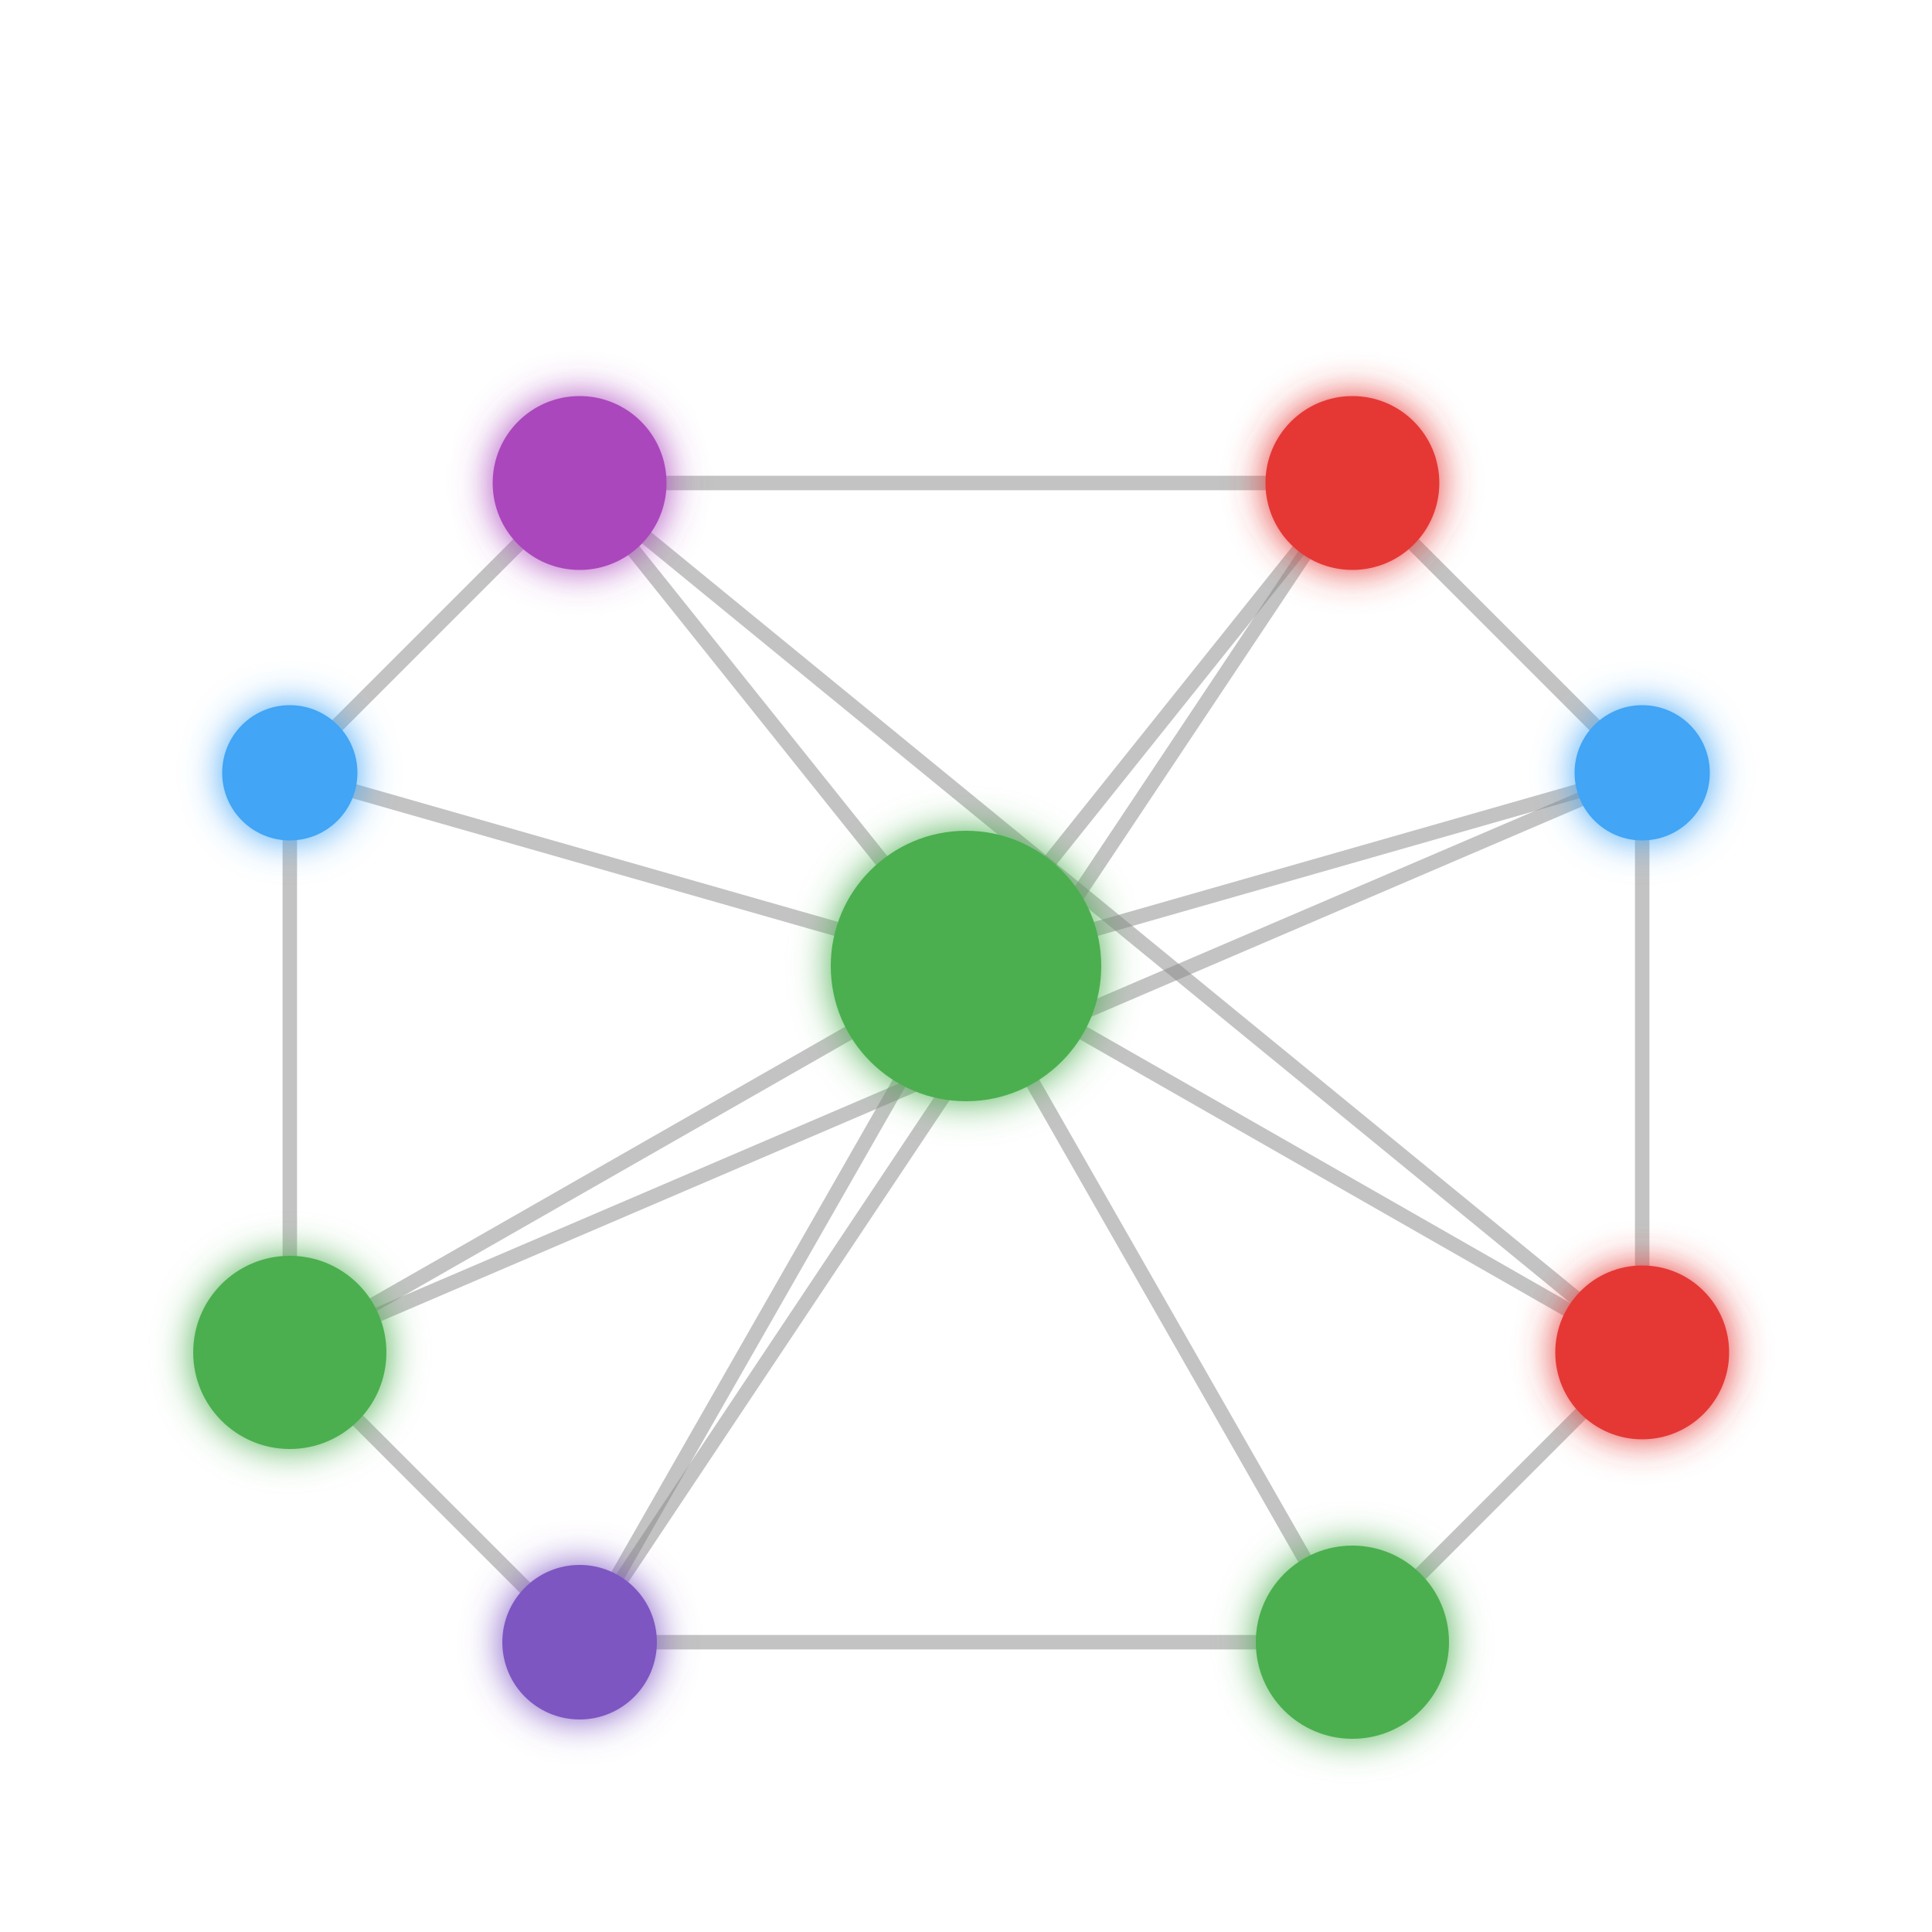
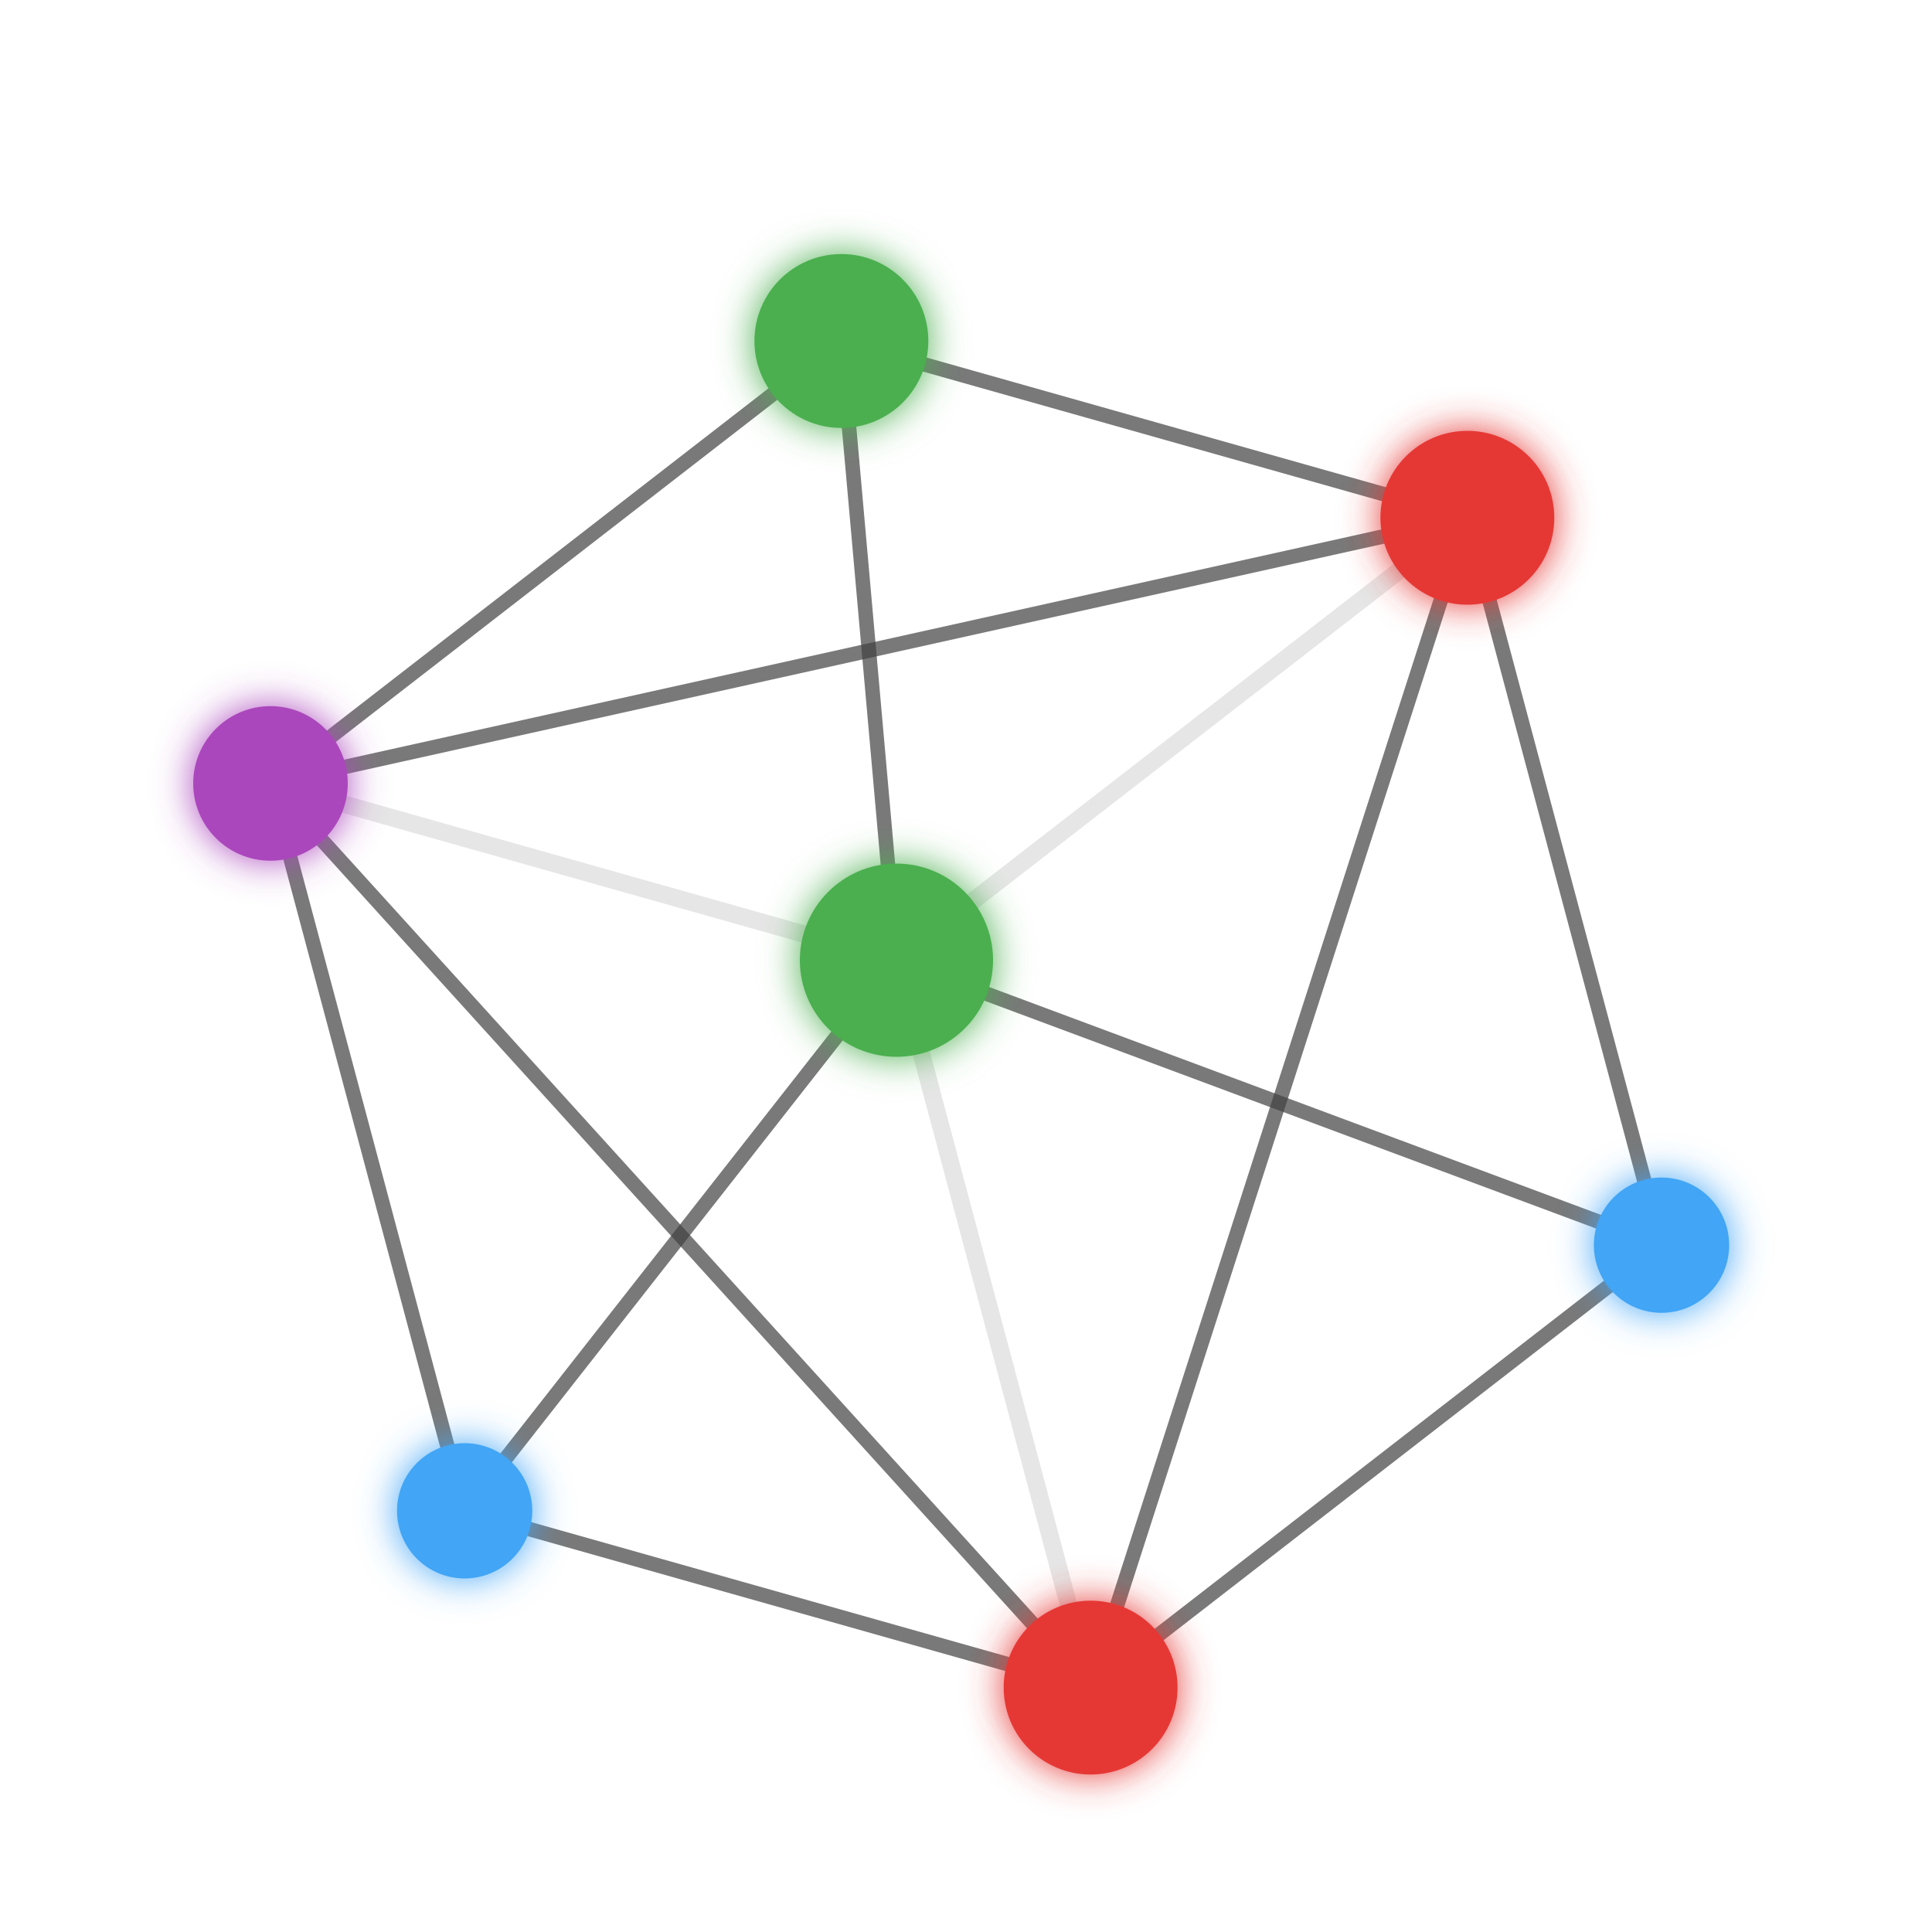
<svg xmlns="http://www.w3.org/2000/svg" viewBox="0 0 200 200">
  <defs>
    <filter id="glow">
      <feGaussianBlur stdDeviation="2" result="coloredBlur" />
      <feMerge>
        <feMergeNode in="coloredBlur" />
        <feMergeNode in="SourceGraphic" />
      </feMerge>
    </filter>
    <style>
-       .connection { stroke: #888888; stroke-width: 1.5; opacity: 0.5; }
+       .connection { stroke: #404040; stroke-width: 1.5; opacity: 0.7; }
+       .connection-highlight { stroke: #e0e0e0; stroke-width: 1.8; opacity: 0.8; }
      .position { fill: #4CAF50; } /* Green - positions */
      .submission { fill: #E53935; } /* Red - submissions */
      .transition { fill: #42A5F5; } /* Blue - transitions */
      .system { fill: #AB47BC; } /* Purple - systems */
      .principle { fill: #7E57C2; } /* Deep purple - principles */
    </style>
  </defs>
  <g class="connections">
-     <line x1="100" y1="100" x2="60" y2="50" class="connection" />
-     <line x1="100" y1="100" x2="140" y2="50" class="connection" />
-     <line x1="100" y1="100" x2="170" y2="80" class="connection" />
-     <line x1="100" y1="100" x2="170" y2="140" class="connection" />
-     <line x1="100" y1="100" x2="140" y2="170" class="connection" />
-     <line x1="100" y1="100" x2="60" y2="170" class="connection" />
-     <line x1="100" y1="100" x2="30" y2="140" class="connection" />
-     <line x1="100" y1="100" x2="30" y2="80" class="connection" />
-     <line x1="60" y1="50" x2="140" y2="50" class="connection" />
-     <line x1="140" y1="50" x2="170" y2="80" class="connection" />
-     <line x1="170" y1="80" x2="170" y2="140" class="connection" />
-     <line x1="170" y1="140" x2="140" y2="170" class="connection" />
-     <line x1="140" y1="170" x2="60" y2="170" class="connection" />
-     <line x1="60" y1="170" x2="30" y2="140" class="connection" />
-     <line x1="30" y1="140" x2="30" y2="80" class="connection" />
-     <line x1="30" y1="80" x2="60" y2="50" class="connection" />
-     <line x1="60" y1="50" x2="170" y2="140" class="connection" />
-     <line x1="140" y1="50" x2="60" y2="170" class="connection" />
-     <line x1="170" y1="80" x2="30" y2="140" class="connection" />
+     <line x1="87.1" y1="35.3" x2="28.0" y2="81.1" class="connection" />
+     <line x1="28.0" y1="81.1" x2="92.8" y2="99.4" class="connection-highlight" />
+     <line x1="92.8" y1="99.4" x2="151.9" y2="53.6" class="connection-highlight" />
+     <line x1="151.9" y1="53.6" x2="87.1" y2="35.3" class="connection" />
+     <line x1="112.9" y1="174.7" x2="172.0" y2="128.9" class="connection" />
+     <line x1="172.0" y1="128.9" x2="151.9" y2="53.6" class="connection" />
+     <line x1="92.8" y1="99.4" x2="112.9" y2="174.7" class="connection-highlight" />
+     <line x1="48.1" y1="156.4" x2="28.0" y2="81.1" class="connection" />
+     <line x1="112.9" y1="174.7" x2="48.1" y2="156.4" class="connection" />
+     <line x1="87.1" y1="35.3" x2="92.8" y2="99.4" class="connection" />
+     <line x1="28.0" y1="81.1" x2="151.9" y2="53.6" class="connection" />
+     <line x1="112.9" y1="174.7" x2="151.9" y2="53.6" class="connection" />
+     <line x1="172.0" y1="128.9" x2="92.8" y2="99.4" class="connection" />
+     <line x1="48.1" y1="156.4" x2="92.8" y2="99.4" class="connection" />
+     <line x1="28.0" y1="81.1" x2="112.9" y2="174.7" class="connection" />
  </g>
  <g class="nodes" filter="url(#glow)">
-     <circle cx="100" cy="100" r="14" class="position" />
-     <circle cx="60" cy="50" r="9" class="system" />
-     <circle cx="140" cy="50" r="9" class="submission" />
-     <circle cx="170" cy="80" r="7" class="transition" />
-     <circle cx="170" cy="140" r="9" class="submission" />
-     <circle cx="140" cy="170" r="10" class="position" />
-     <circle cx="60" cy="170" r="8" class="principle" />
-     <circle cx="30" cy="140" r="10" class="position" />
-     <circle cx="30" cy="80" r="7" class="transition" />
+     <circle cx="87.1" cy="35.3" r="9" class="position" />
+     <circle cx="28.0" cy="81.1" r="8" class="system" />
+     <circle cx="48.1" cy="156.4" r="7" class="transition" />
+     <circle cx="112.9" cy="174.7" r="9" class="submission" />
+     <circle cx="172.0" cy="128.9" r="7" class="transition" />
+     <circle cx="151.9" cy="53.6" r="9" class="submission" />
+     <circle cx="92.8" cy="99.4" r="10" class="position" />
  </g>
</svg>
